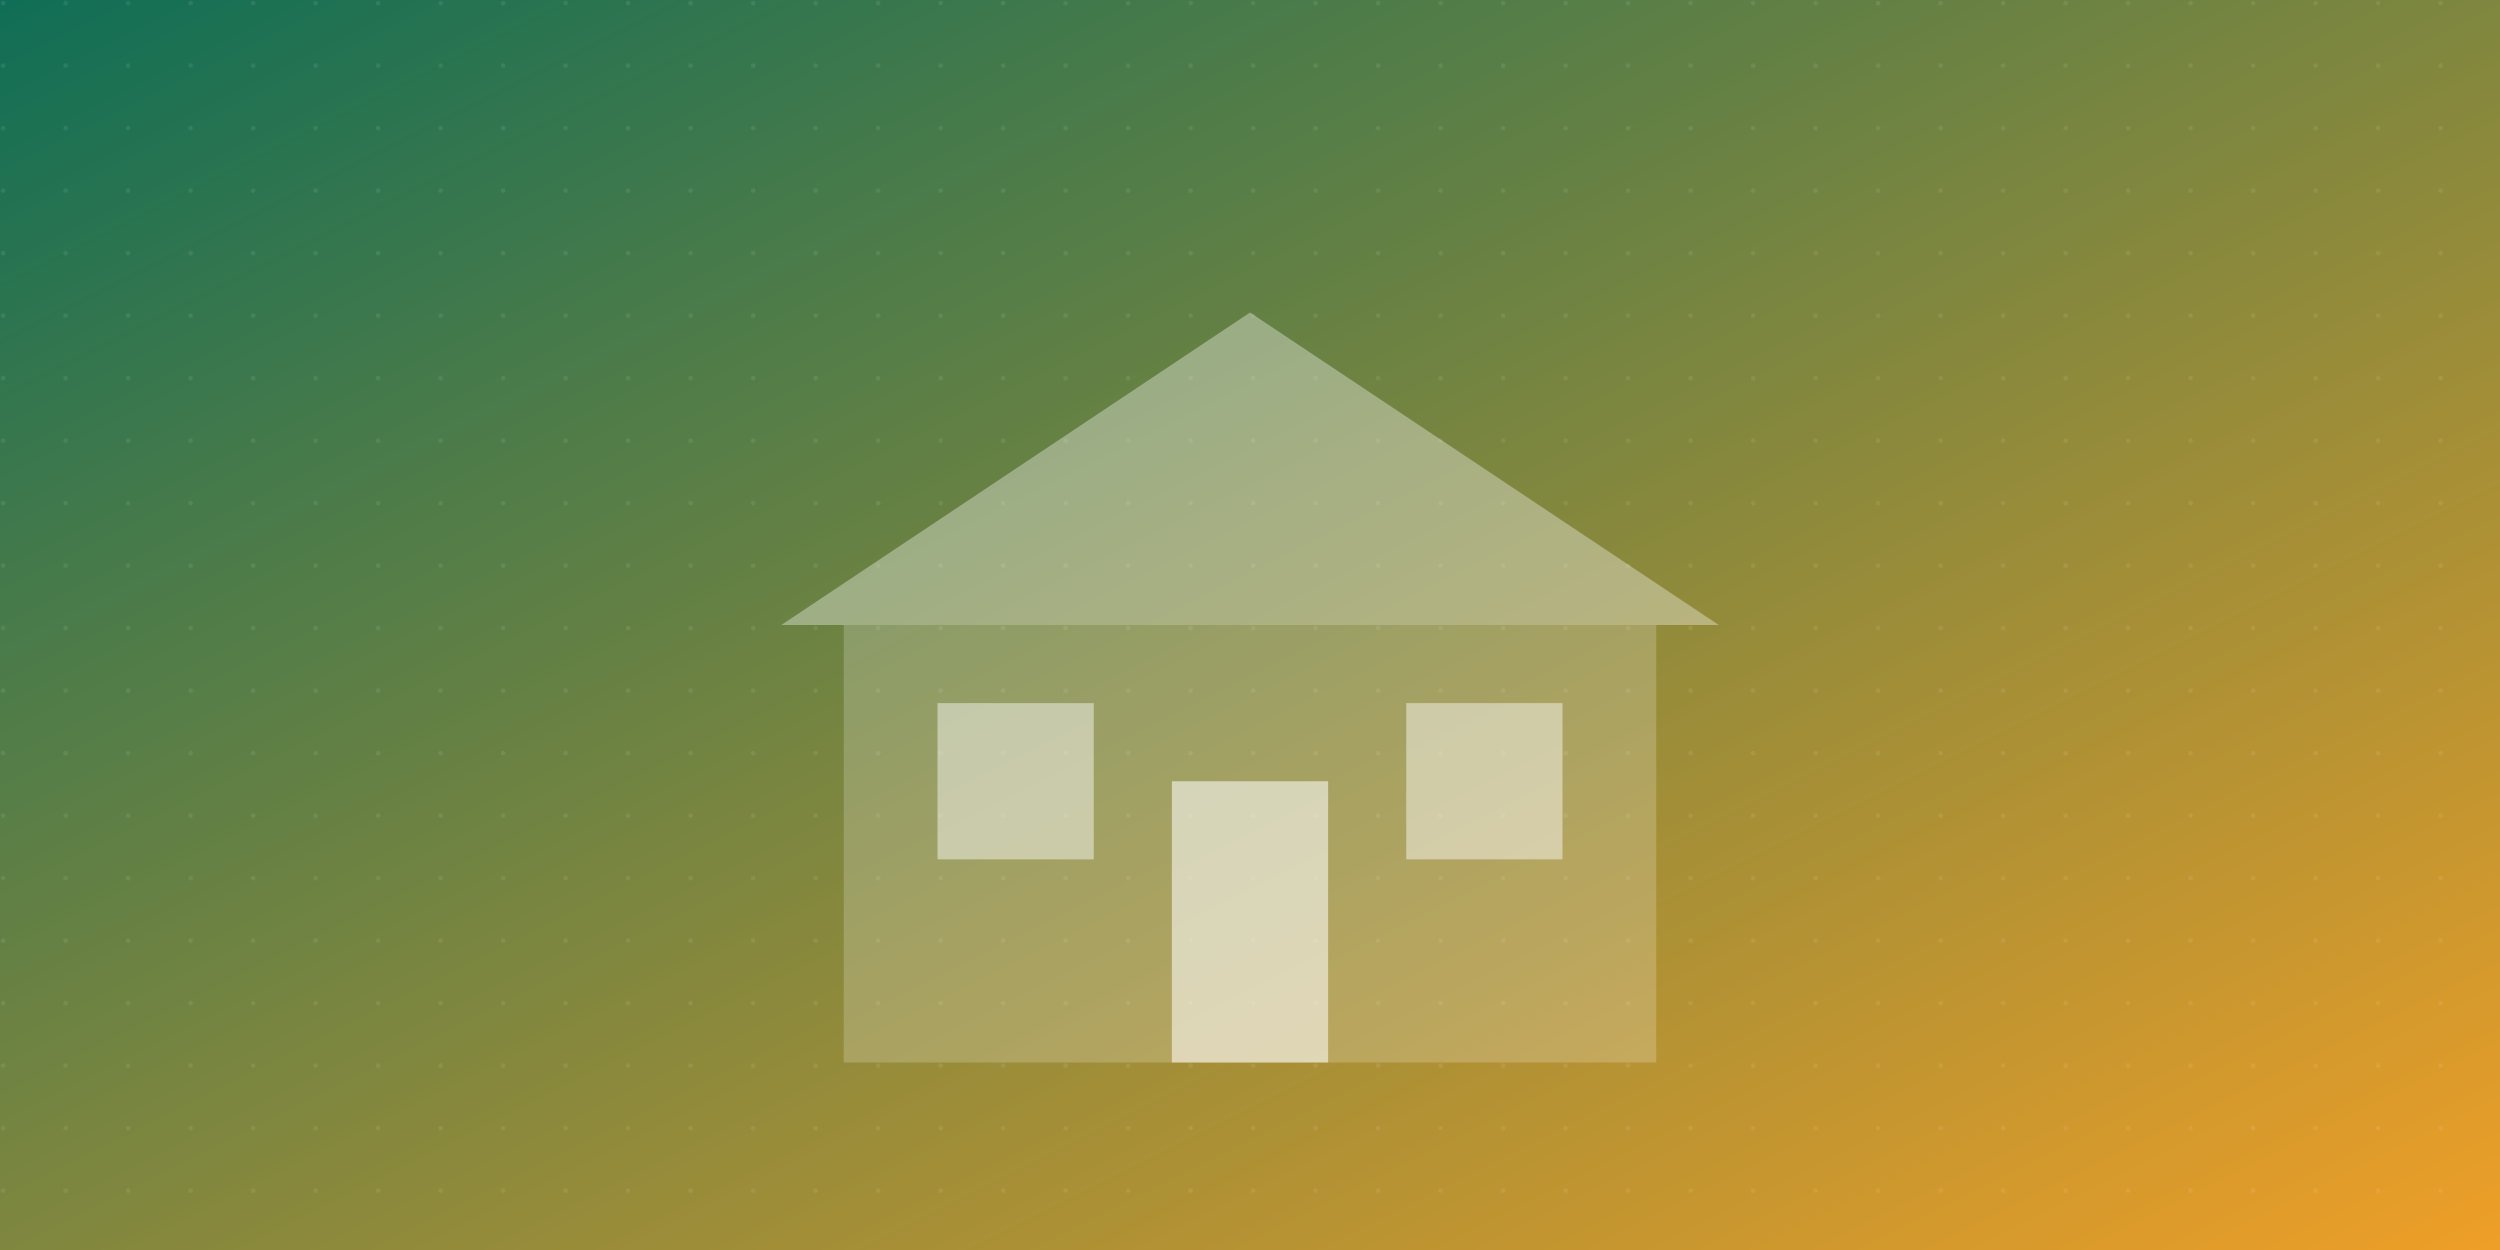
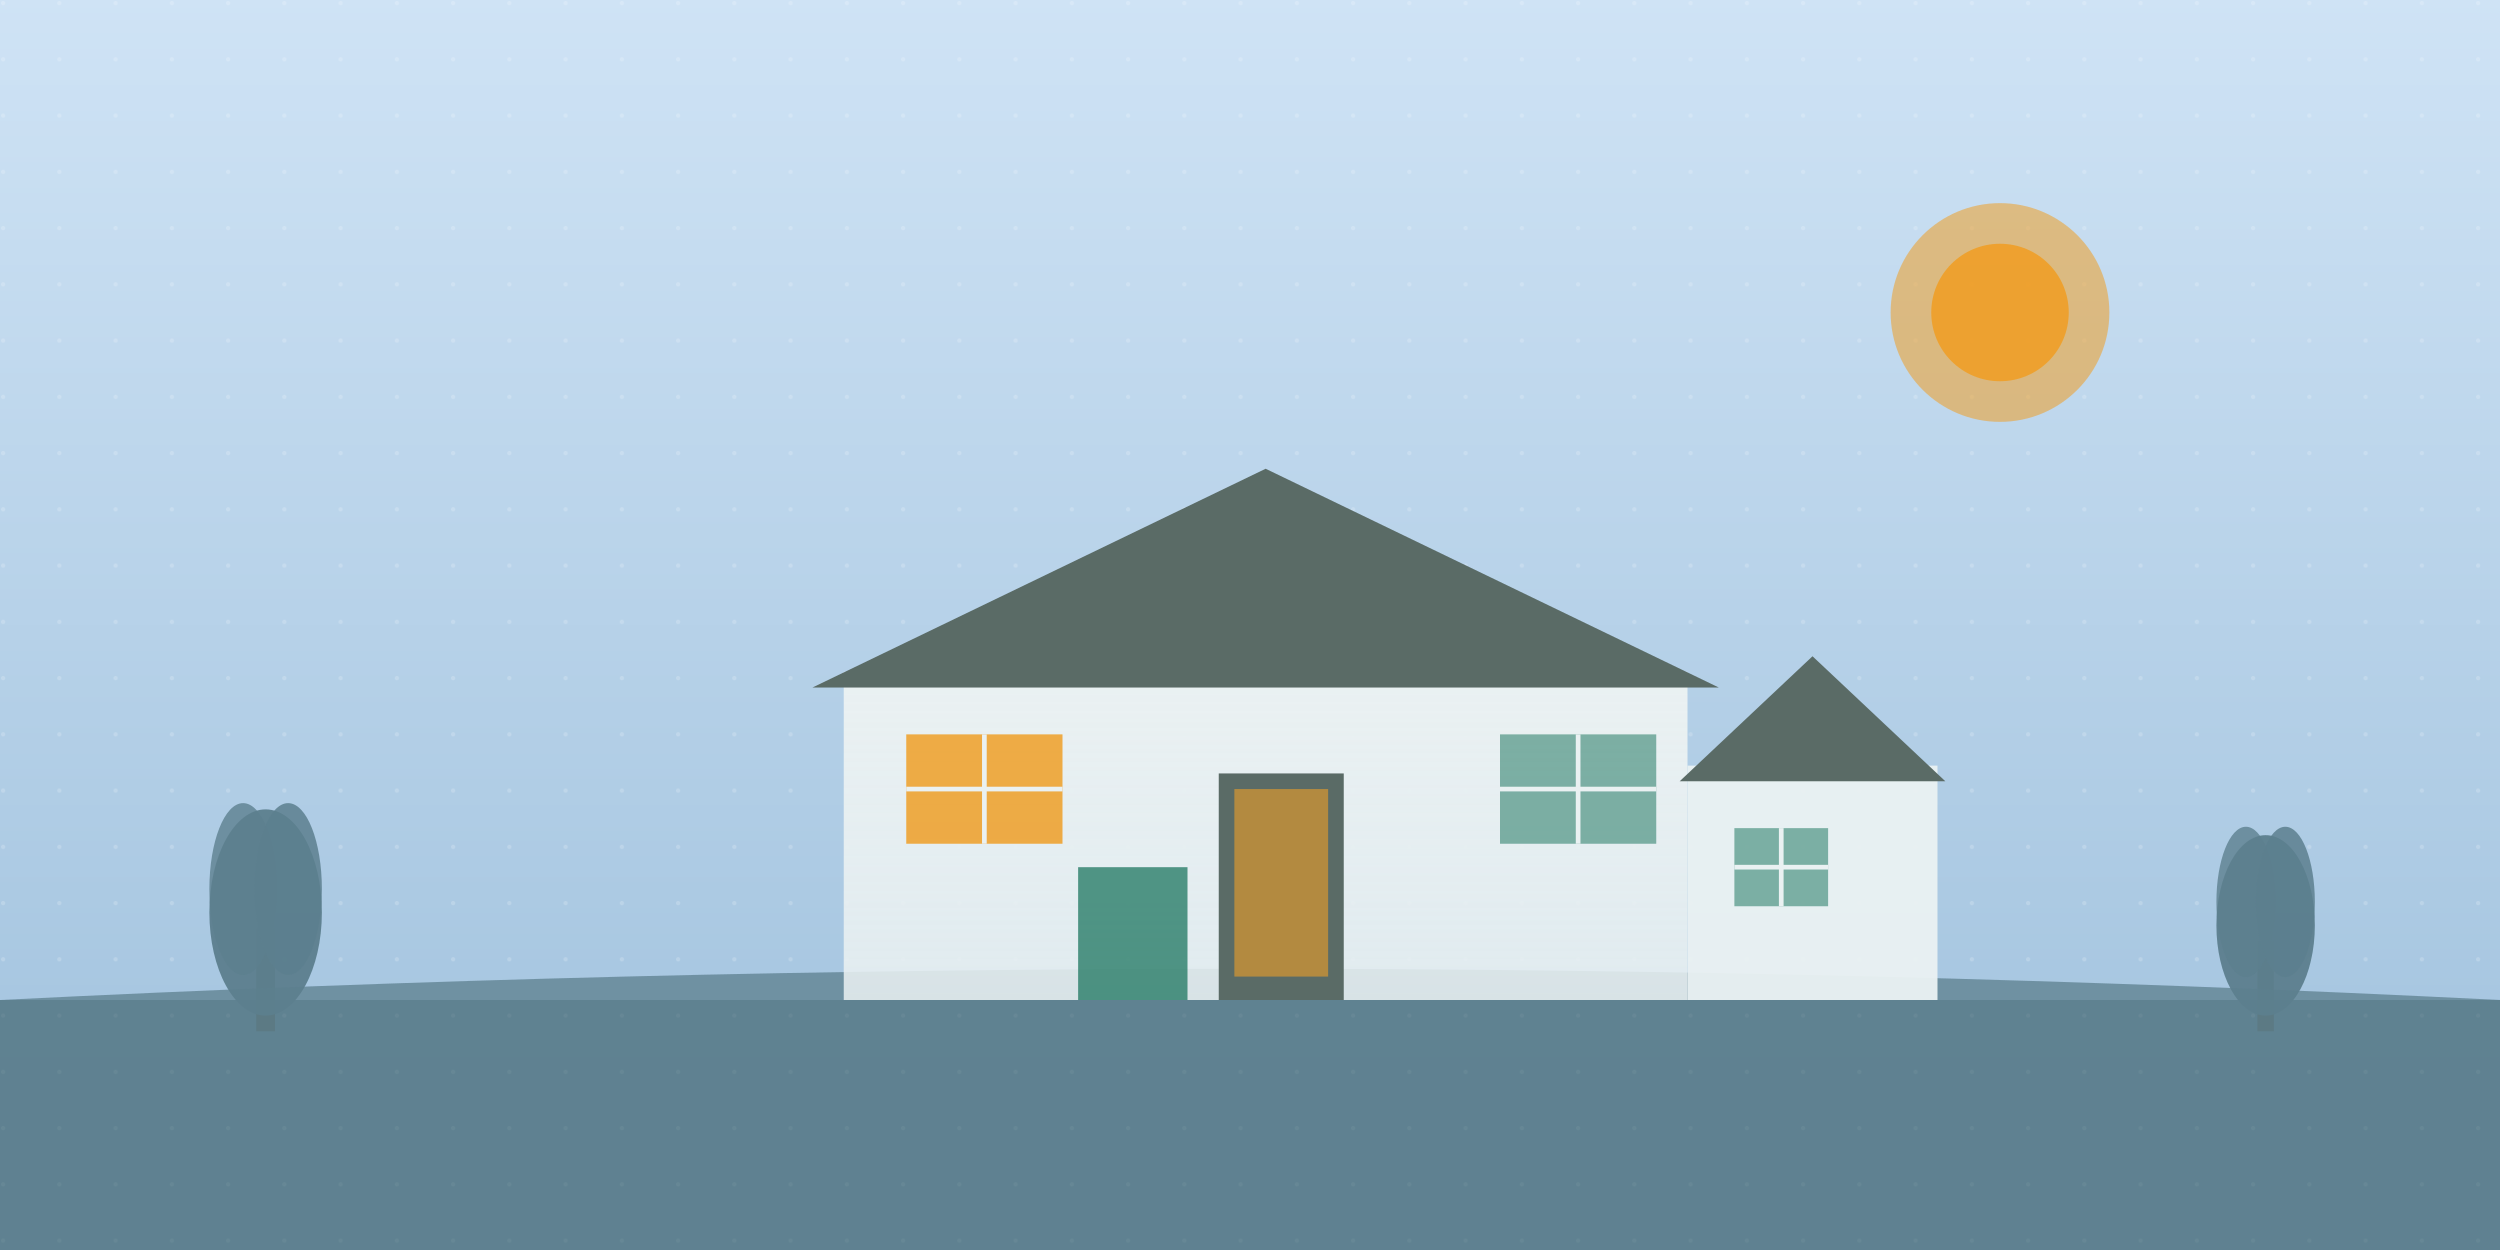
<svg xmlns="http://www.w3.org/2000/svg" viewBox="0 0 1600 800" preserveAspectRatio="xMidYMid slice">
  <defs>
-     <linearGradient id="g" x1="0" y1="0" x2="1" y2="1">
-       <stop offset="0" stop-color="#0F6E56" />
-       <stop offset="1" stop-color="#EF9F27" />
+     <linearGradient id="sky" x1="0" y1="0" x2="0" y2="1">
+       <stop offset="0" stop-color="#CFE3F5" />
+       <stop offset="1" stop-color="#9EC0DC" />
    </linearGradient>
-     <pattern id="dots" width="40" height="40" patternUnits="userSpaceOnUse">
-       <circle cx="2" cy="2" r="1.5" fill="white" opacity="0.08" />
+     <linearGradient id="wallG" x1="0" y1="0" x2="0" y2="1">
+       <stop offset="0" stop-color="#EAF1F2" />
+       <stop offset="1" stop-color="#EAF1F2" stop-opacity="0.85" />
+     </linearGradient>
+     <pattern id="dots" width="36" height="36" patternUnits="userSpaceOnUse">
+       <circle cx="2" cy="2" r="1.4" fill="white" opacity="0.18" />
    </pattern>
  </defs>
-   <rect width="1600" height="800" fill="url(#g)" />
+   <rect width="1600" height="800" fill="url(#sky)" />
  <rect width="1600" height="800" fill="url(#dots)" />
-   <polygon points="800,200 1100,400 500,400" fill="white" opacity="0.35" />
-   <rect x="540" y="400" width="520" height="280" fill="white" opacity="0.2" />
-   <rect x="600" y="450" width="100" height="100" fill="white" opacity="0.45" />
-   <rect x="900" y="450" width="100" height="100" fill="white" opacity="0.45" />
-   <rect x="750" y="500" width="100" height="180" fill="white" opacity="0.55" />
+   <rect x="0" y="640" width="1600" height="160" fill="#5C7F8E" opacity="0.85" />
+   <rect x="0" y="640" width="1600" height="160" fill="url(#dots)" />
+   <rect x="164" y="594" width="12" height="66" fill="#5A6B66" />
+   <ellipse cx="170" cy="584" rx="36" ry="66" fill="#5C7F8E" opacity="0.95" />
+   <ellipse cx="155.6" cy="569" rx="21.6" ry="55" fill="#5C7F8E" opacity="0.8" />
+   <ellipse cx="184.4" cy="569" rx="21.6" ry="55" fill="#5C7F8E" opacity="0.85" />
+   <rect x="1444.75" y="602.25" width="10.5" height="57.75" fill="#5A6B66" />
+   <ellipse cx="1450" cy="592.25" rx="31.5" ry="57.75" fill="#5C7F8E" opacity="0.95" />
+   <ellipse cx="1437.4" cy="577.25" rx="18.9" ry="48.125" fill="#5C7F8E" opacity="0.8" />
+   <ellipse cx="1462.6" cy="577.25" rx="18.9" ry="48.125" fill="#5C7F8E" opacity="0.85" />
+   <circle cx="1280" cy="200" r="70" fill="#EF9F27" opacity="0.55" />
+   <circle cx="1280" cy="200" r="44" fill="#EF9F27" opacity="0.9" />
+   <path d="M 0 640 Q 800 600 1600 640 L 1600 800 L 0 800 Z" fill="#5C7F8E" opacity="0.75" />
+   <rect x="540" y="430" width="540" height="210" fill="url(#wallG)" />
+   <polygon points="520,440 1100,440 810,300" fill="#5A6B66" />
+   <rect x="780" y="495" width="80" height="145" fill="#5A6B66" />
+   <rect x="790" y="505" width="60" height="120" fill="#EF9F27" opacity="0.6" />
+   <rect x="580" y="470" width="100" height="70" fill="#EF9F27" opacity="0.85" />
+   <line x1="630" y1="470" x2="630" y2="540" stroke="#EAF1F2" stroke-width="3" />
+   <line x1="580" y1="505" x2="680" y2="505" stroke="#EAF1F2" stroke-width="3" />
+   <rect x="960" y="470" width="100" height="70" fill="#0F6E56" opacity="0.5" />
+   <line x1="1010" y1="470" x2="1010" y2="540" stroke="#EAF1F2" stroke-width="3" />
+   <line x1="960" y1="505" x2="1060" y2="505" stroke="#EAF1F2" stroke-width="3" />
+   <rect x="690" y="555" width="70" height="85" fill="#0F6E56" opacity="0.7" />
+   <rect x="1080" y="490" width="160" height="150" fill="#EAF1F2" opacity="0.95" />
+   <polygon points="1075,500 1245,500 1160,420" fill="#5A6B66" />
+   <rect x="1110" y="530" width="60" height="50" fill="#0F6E56" opacity="0.5" />
+   <line x1="1140" y1="530" x2="1140" y2="580" stroke="#EAF1F2" stroke-width="3" />
+   <line x1="1110" y1="555" x2="1170" y2="555" stroke="#EAF1F2" stroke-width="3" />
</svg>
